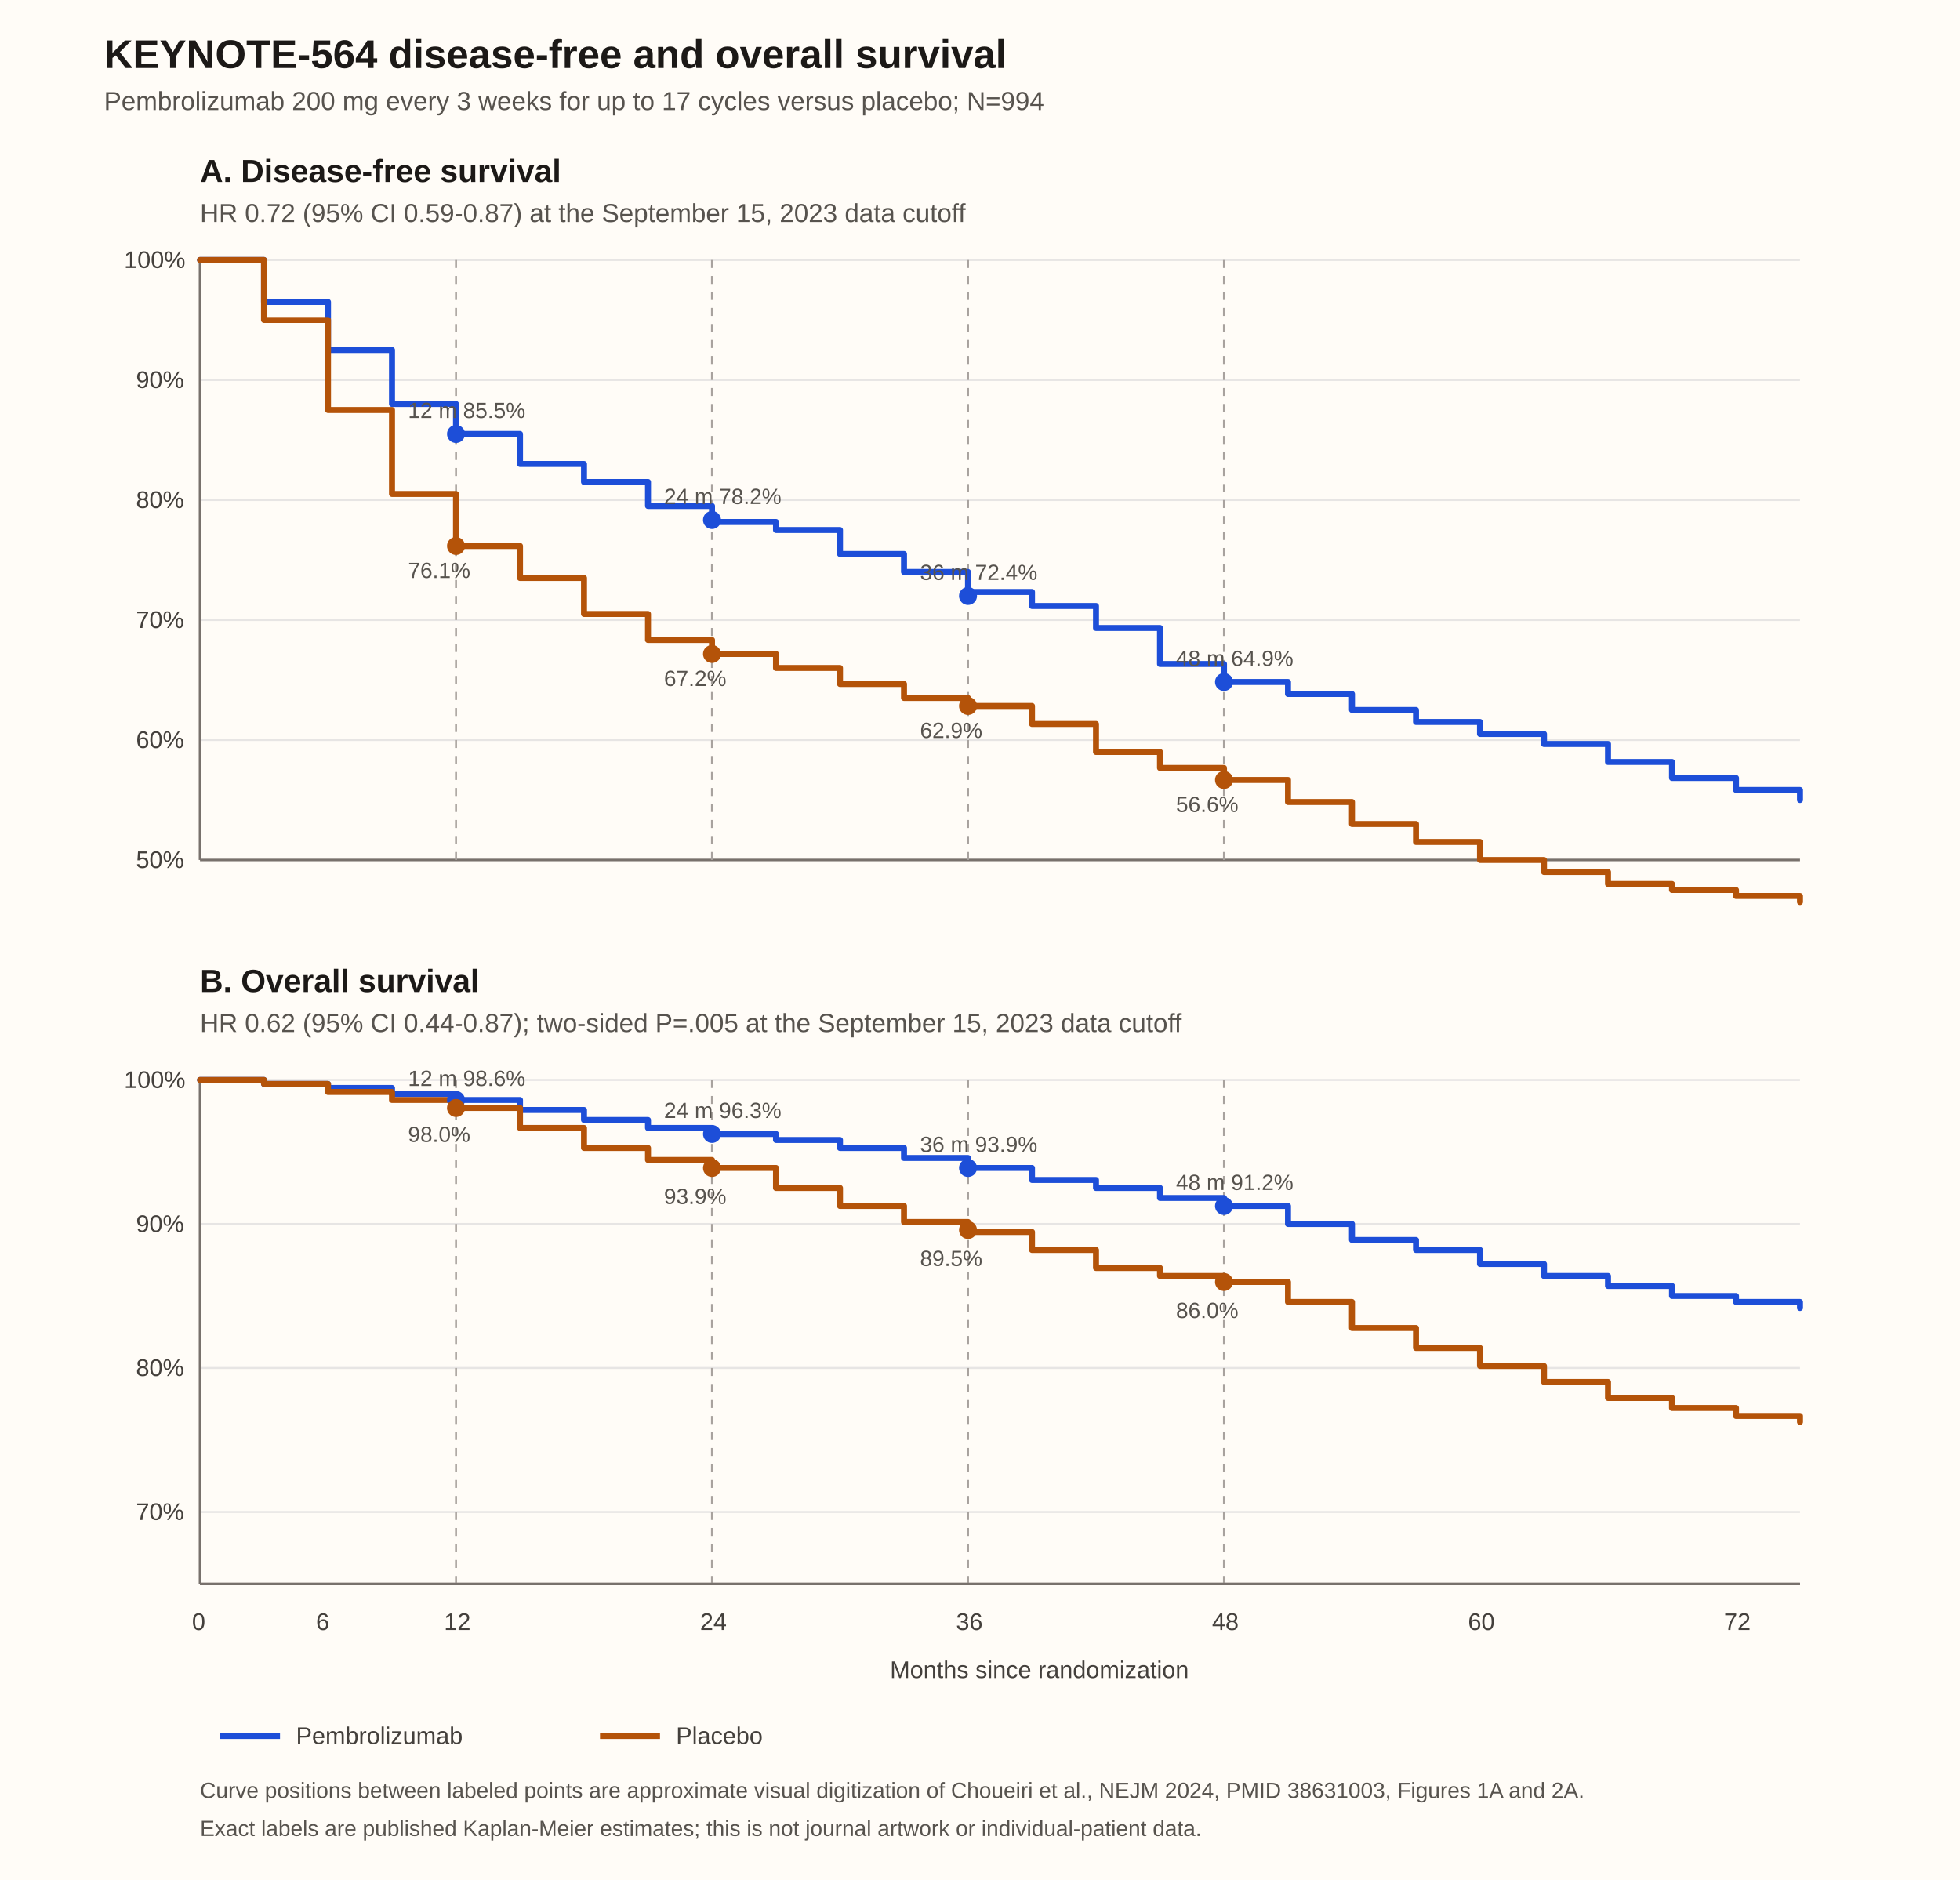
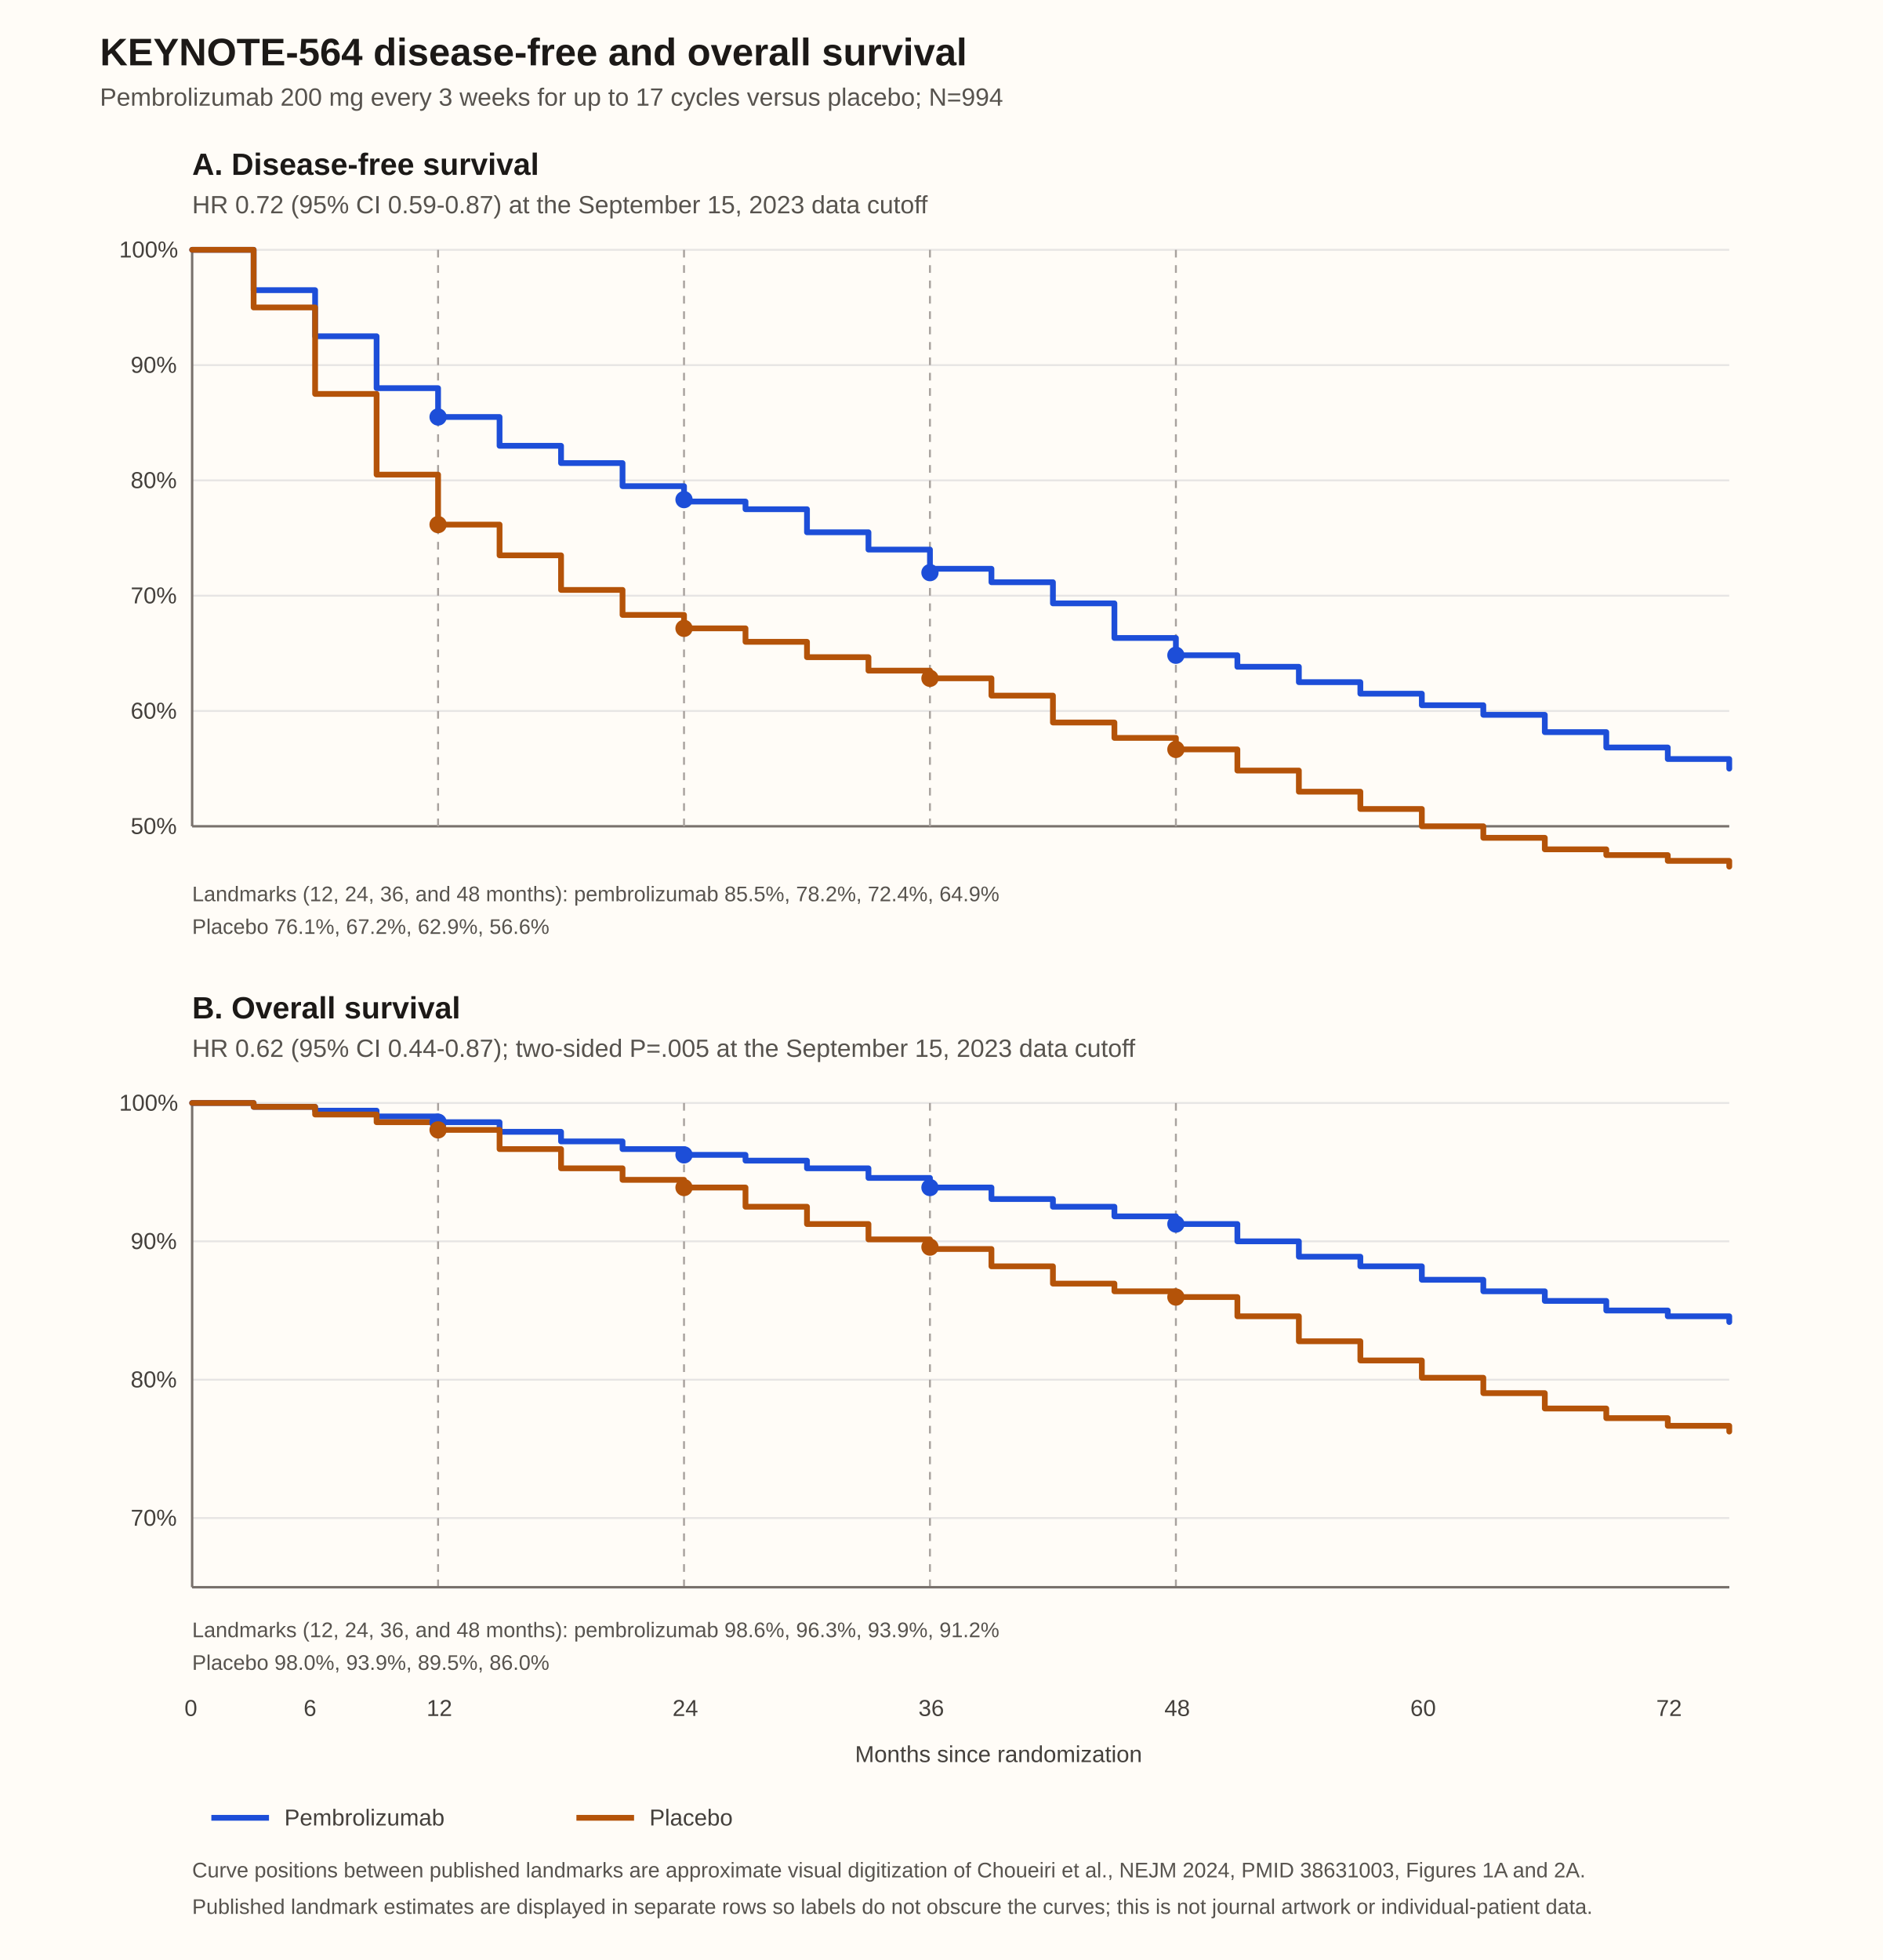
- <svg xmlns="http://www.w3.org/2000/svg" viewBox="0 0 980 940" role="img" aria-labelledby="title desc">
+ <svg xmlns="http://www.w3.org/2000/svg" viewBox="0 0 980 1020" role="img" aria-labelledby="title desc">
  <style>
    .title { fill:#1c1917; font:600 20px Arial,sans-serif; }
    .subtitle { fill:#57534e; font:13px Arial,sans-serif; }
    .panel-title { fill:#1c1917; font:600 16px Arial,sans-serif; }
    .label { fill:#44403c; font:12px Arial,sans-serif; }
    .small { fill:#57534e; font:11px Arial,sans-serif; }
    .axis { stroke:#78716c; stroke-width:1.25; }
    .grid { stroke:#e7e5e4; stroke-width:1; }
    .landmark { stroke:#a8a29e; stroke-width:1; stroke-dasharray:4 4; }
    .pembro { fill:none; stroke:#1d4ed8; stroke-width:3; stroke-linejoin:round; stroke-linecap:round; }
    .placebo { fill:none; stroke:#b45309; stroke-width:3; stroke-linejoin:round; stroke-linecap:round; }
    .pembro-dot { fill:#1d4ed8; }
    .placebo-dot { fill:#b45309; }
  </style>
-   <rect width="980" height="940" fill="#fffcf7" />
+   <rect width="980" height="1020" fill="#fffcf7" />
  <text x="52" y="34" class="title">KEYNOTE-564 disease-free and overall survival</text>
  <text x="52" y="55" class="subtitle">Pembrolizumab 200 mg every 3 weeks for up to 17 cycles versus placebo; N=994</text>
  <text x="100" y="91" class="panel-title">A. Disease-free survival</text>
  <text x="100" y="111" class="subtitle">HR 0.72 (95% CI 0.59-0.87) at the September 15, 2023 data cutoff</text>
  <line x1="100" y1="130" x2="900" y2="130" class="grid" />
  <line x1="100" y1="190" x2="900" y2="190" class="grid" />
  <line x1="100" y1="250" x2="900" y2="250" class="grid" />
  <line x1="100" y1="310" x2="900" y2="310" class="grid" />
  <line x1="100" y1="370" x2="900" y2="370" class="grid" />
  <line x1="100" y1="430" x2="900" y2="430" class="axis" />
  <line x1="100" y1="130" x2="100" y2="430" class="axis" />
  <text x="62" y="134" class="label">100%</text>
  <text x="68" y="194" class="label">90%</text>
  <text x="68" y="254" class="label">80%</text>
  <text x="68" y="314" class="label">70%</text>
  <text x="68" y="374" class="label">60%</text>
  <text x="68" y="434" class="label">50%</text>
  <line x1="228" y1="130" x2="228" y2="430" class="landmark" />
  <line x1="356" y1="130" x2="356" y2="430" class="landmark" />
  <line x1="484" y1="130" x2="484" y2="430" class="landmark" />
  <line x1="612" y1="130" x2="612" y2="430" class="landmark" />
  <path class="pembro" fill="none" stroke="#1d4ed8" stroke-width="3" d="M100 130 H132 V151 H164 V175 H196 V202 H228 V217 H260 V232 H292 V241 H324 V253 H356 V261 H388 V265 H420 V277 H452 V286 H484 V296 H516 V303 H548 V314 H580 V332 H612 V341 H644 V347 H676 V355 H708 V361 H740 V367 H772 V372 H804 V381 H836 V389 H868 V395 H900 V400" />
  <path class="placebo" fill="none" stroke="#b45309" stroke-width="3" d="M100 130 H132 V160 H164 V205 H196 V247 H228 V273 H260 V289 H292 V307 H324 V320 H356 V327 H388 V334 H420 V342 H452 V349 H484 V353 H516 V362 H548 V376 H580 V384 H612 V390 H644 V401 H676 V412 H708 V421 H740 V430 H772 V436 H804 V442 H836 V445 H868 V448 H900 V451" />
  <circle cx="228" cy="217" r="4.5" fill="#1d4ed8" />
  <circle cx="228" cy="273" r="4.5" fill="#b45309" />
  <circle cx="356" cy="260" r="4.5" fill="#1d4ed8" />
  <circle cx="356" cy="327" r="4.5" fill="#b45309" />
  <circle cx="484" cy="298" r="4.5" fill="#1d4ed8" />
  <circle cx="484" cy="353" r="4.5" fill="#b45309" />
  <circle cx="612" cy="341" r="4.5" fill="#1d4ed8" />
  <circle cx="612" cy="390" r="4.5" fill="#b45309" />
-   <text x="204" y="209" class="small">12 m 85.5%</text>
-   <text x="204" y="289" class="small">76.1%</text>
-   <text x="332" y="252" class="small">24 m 78.2%</text>
-   <text x="332" y="343" class="small">67.2%</text>
-   <text x="460" y="290" class="small">36 m 72.4%</text>
-   <text x="460" y="369" class="small">62.9%</text>
-   <text x="588" y="333" class="small">48 m 64.9%</text>
-   <text x="588" y="406" class="small">56.6%</text>
-   <text x="100" y="496" class="panel-title">B. Overall survival</text>
-   <text x="100" y="516" class="subtitle">HR 0.62 (95% CI 0.44-0.87); two-sided P=.005 at the September 15, 2023 data cutoff</text>
-   <line x1="100" y1="540" x2="900" y2="540" class="grid" />
-   <line x1="100" y1="612" x2="900" y2="612" class="grid" />
-   <line x1="100" y1="684" x2="900" y2="684" class="grid" />
-   <line x1="100" y1="756" x2="900" y2="756" class="grid" />
-   <line x1="100" y1="792" x2="900" y2="792" class="axis" />
-   <line x1="100" y1="540" x2="100" y2="792" class="axis" />
-   <text x="62" y="544" class="label">100%</text>
-   <text x="68" y="616" class="label">90%</text>
-   <text x="68" y="688" class="label">80%</text>
-   <text x="68" y="760" class="label">70%</text>
-   <line x1="228" y1="540" x2="228" y2="792" class="landmark" />
-   <line x1="356" y1="540" x2="356" y2="792" class="landmark" />
-   <line x1="484" y1="540" x2="484" y2="792" class="landmark" />
-   <line x1="612" y1="540" x2="612" y2="792" class="landmark" />
-   <path class="pembro" fill="none" stroke="#1d4ed8" stroke-width="3" d="M100 540 H132 V542 H164 V544 H196 V547 H228 V550 H260 V555 H292 V560 H324 V564 H356 V567 H388 V570 H420 V574 H452 V579 H484 V584 H516 V590 H548 V594 H580 V599 H612 V603 H644 V612 H676 V620 H708 V625 H740 V632 H772 V638 H804 V643 H836 V648 H868 V651 H900 V654" />
-   <path class="placebo" fill="none" stroke="#b45309" stroke-width="3" d="M100 540 H132 V542 H164 V546 H196 V550 H228 V554 H260 V564 H292 V574 H324 V580 H356 V584 H388 V594 H420 V603 H452 V611 H484 V616 H516 V625 H548 V634 H580 V638 H612 V641 H644 V651 H676 V664 H708 V674 H740 V683 H772 V691 H804 V699 H836 V704 H868 V708 H900 V711" />
-   <circle cx="228" cy="550" r="4.5" fill="#1d4ed8" />
-   <circle cx="228" cy="554" r="4.5" fill="#b45309" />
-   <circle cx="356" cy="567" r="4.5" fill="#1d4ed8" />
-   <circle cx="356" cy="584" r="4.5" fill="#b45309" />
-   <circle cx="484" cy="584" r="4.5" fill="#1d4ed8" />
-   <circle cx="484" cy="615" r="4.5" fill="#b45309" />
-   <circle cx="612" cy="603" r="4.5" fill="#1d4ed8" />
-   <circle cx="612" cy="641" r="4.5" fill="#b45309" />
-   <text x="204" y="543" class="small">12 m 98.6%</text>
-   <text x="204" y="571" class="small">98.0%</text>
-   <text x="332" y="559" class="small">24 m 96.3%</text>
-   <text x="332" y="602" class="small">93.9%</text>
-   <text x="460" y="576" class="small">36 m 93.9%</text>
-   <text x="460" y="633" class="small">89.5%</text>
-   <text x="588" y="595" class="small">48 m 91.2%</text>
-   <text x="588" y="659" class="small">86.0%</text>
-   <line x1="100" y1="792" x2="900" y2="792" class="axis" />
+   <text x="100" y="469" class="small">Landmarks (12, 24, 36, and 48 months): pembrolizumab 85.5%, 78.2%, 72.4%, 64.9%</text>
+   <text x="100" y="486" class="small">Placebo 76.1%, 67.2%, 62.9%, 56.6%</text>
+   <text x="100" y="530" class="panel-title">B. Overall survival</text>
+   <text x="100" y="550" class="subtitle">HR 0.62 (95% CI 0.44-0.87); two-sided P=.005 at the September 15, 2023 data cutoff</text>
+   <line x1="100" y1="574" x2="900" y2="574" class="grid" />
+   <line x1="100" y1="646" x2="900" y2="646" class="grid" />
+   <line x1="100" y1="718" x2="900" y2="718" class="grid" />
+   <line x1="100" y1="790" x2="900" y2="790" class="grid" />
+   <line x1="100" y1="826" x2="900" y2="826" class="axis" />
+   <line x1="100" y1="574" x2="100" y2="826" class="axis" />
+   <text x="62" y="578" class="label">100%</text>
+   <text x="68" y="650" class="label">90%</text>
+   <text x="68" y="722" class="label">80%</text>
+   <text x="68" y="794" class="label">70%</text>
+   <line x1="228" y1="574" x2="228" y2="826" class="landmark" />
+   <line x1="356" y1="574" x2="356" y2="826" class="landmark" />
+   <line x1="484" y1="574" x2="484" y2="826" class="landmark" />
+   <line x1="612" y1="574" x2="612" y2="826" class="landmark" />
+   <path class="pembro" fill="none" stroke="#1d4ed8" stroke-width="3" d="M100 574 H132 V576 H164 V578 H196 V581 H228 V584 H260 V589 H292 V594 H324 V598 H356 V601 H388 V604 H420 V608 H452 V613 H484 V618 H516 V624 H548 V628 H580 V633 H612 V637 H644 V646 H676 V654 H708 V659 H740 V666 H772 V672 H804 V677 H836 V682 H868 V685 H900 V688" />
+   <path class="placebo" fill="none" stroke="#b45309" stroke-width="3" d="M100 574 H132 V576 H164 V580 H196 V584 H228 V588 H260 V598 H292 V608 H324 V614 H356 V618 H388 V628 H420 V637 H452 V645 H484 V650 H516 V659 H548 V668 H580 V672 H612 V675 H644 V685 H676 V698 H708 V708 H740 V717 H772 V725 H804 V733 H836 V738 H868 V742 H900 V745" />
+   <circle cx="228" cy="584" r="4.5" fill="#1d4ed8" />
+   <circle cx="228" cy="588" r="4.5" fill="#b45309" />
+   <circle cx="356" cy="601" r="4.5" fill="#1d4ed8" />
+   <circle cx="356" cy="618" r="4.5" fill="#b45309" />
+   <circle cx="484" cy="618" r="4.5" fill="#1d4ed8" />
+   <circle cx="484" cy="649" r="4.5" fill="#b45309" />
+   <circle cx="612" cy="637" r="4.5" fill="#1d4ed8" />
+   <circle cx="612" cy="675" r="4.5" fill="#b45309" />
+   <text x="100" y="852" class="small">Landmarks (12, 24, 36, and 48 months): pembrolizumab 98.6%, 96.3%, 93.9%, 91.2%</text>
+   <text x="100" y="869" class="small">Placebo 98.0%, 93.9%, 89.5%, 86.0%</text>
+   <line x1="100" y1="826" x2="900" y2="826" class="axis" />
  <g class="label">
-     <text x="96" y="815">0</text>
-     <text x="158" y="815">6</text>
-     <text x="222" y="815">12</text>
-     <text x="350" y="815">24</text>
-     <text x="478" y="815">36</text>
-     <text x="606" y="815">48</text>
-     <text x="734" y="815">60</text>
-     <text x="862" y="815">72</text>
+     <text x="96" y="893">0</text>
+     <text x="158" y="893">6</text>
+     <text x="222" y="893">12</text>
+     <text x="350" y="893">24</text>
+     <text x="478" y="893">36</text>
+     <text x="606" y="893">48</text>
+     <text x="734" y="893">60</text>
+     <text x="862" y="893">72</text>
  </g>
-   <text x="445" y="839" class="label">Months since randomization</text>
-   <line x1="110" y1="868" x2="140" y2="868" stroke="#1d4ed8" stroke-width="3" />
-   <text x="148" y="872" class="label">Pembrolizumab</text>
-   <line x1="300" y1="868" x2="330" y2="868" stroke="#b45309" stroke-width="3" />
-   <text x="338" y="872" class="label">Placebo</text>
-   <text x="100" y="899" class="small">Curve positions between labeled points are approximate visual digitization of Choueiri et al., NEJM 2024, PMID 38631003, Figures 1A and 2A.</text>
-   <text x="100" y="918" class="small">Exact labels are published Kaplan-Meier estimates; this is not journal artwork or individual-patient data.</text>
+   <text x="445" y="917" class="label">Months since randomization</text>
+   <line x1="110" y1="946" x2="140" y2="946" stroke="#1d4ed8" stroke-width="3" />
+   <text x="148" y="950" class="label">Pembrolizumab</text>
+   <line x1="300" y1="946" x2="330" y2="946" stroke="#b45309" stroke-width="3" />
+   <text x="338" y="950" class="label">Placebo</text>
+   <text x="100" y="977" class="small">Curve positions between published landmarks are approximate visual digitization of Choueiri et al., NEJM 2024, PMID 38631003, Figures 1A and 2A.</text>
+   <text x="100" y="996" class="small">Published landmark estimates are displayed in separate rows so labels do not obscure the curves; this is not journal artwork or individual-patient data.</text>
</svg>
